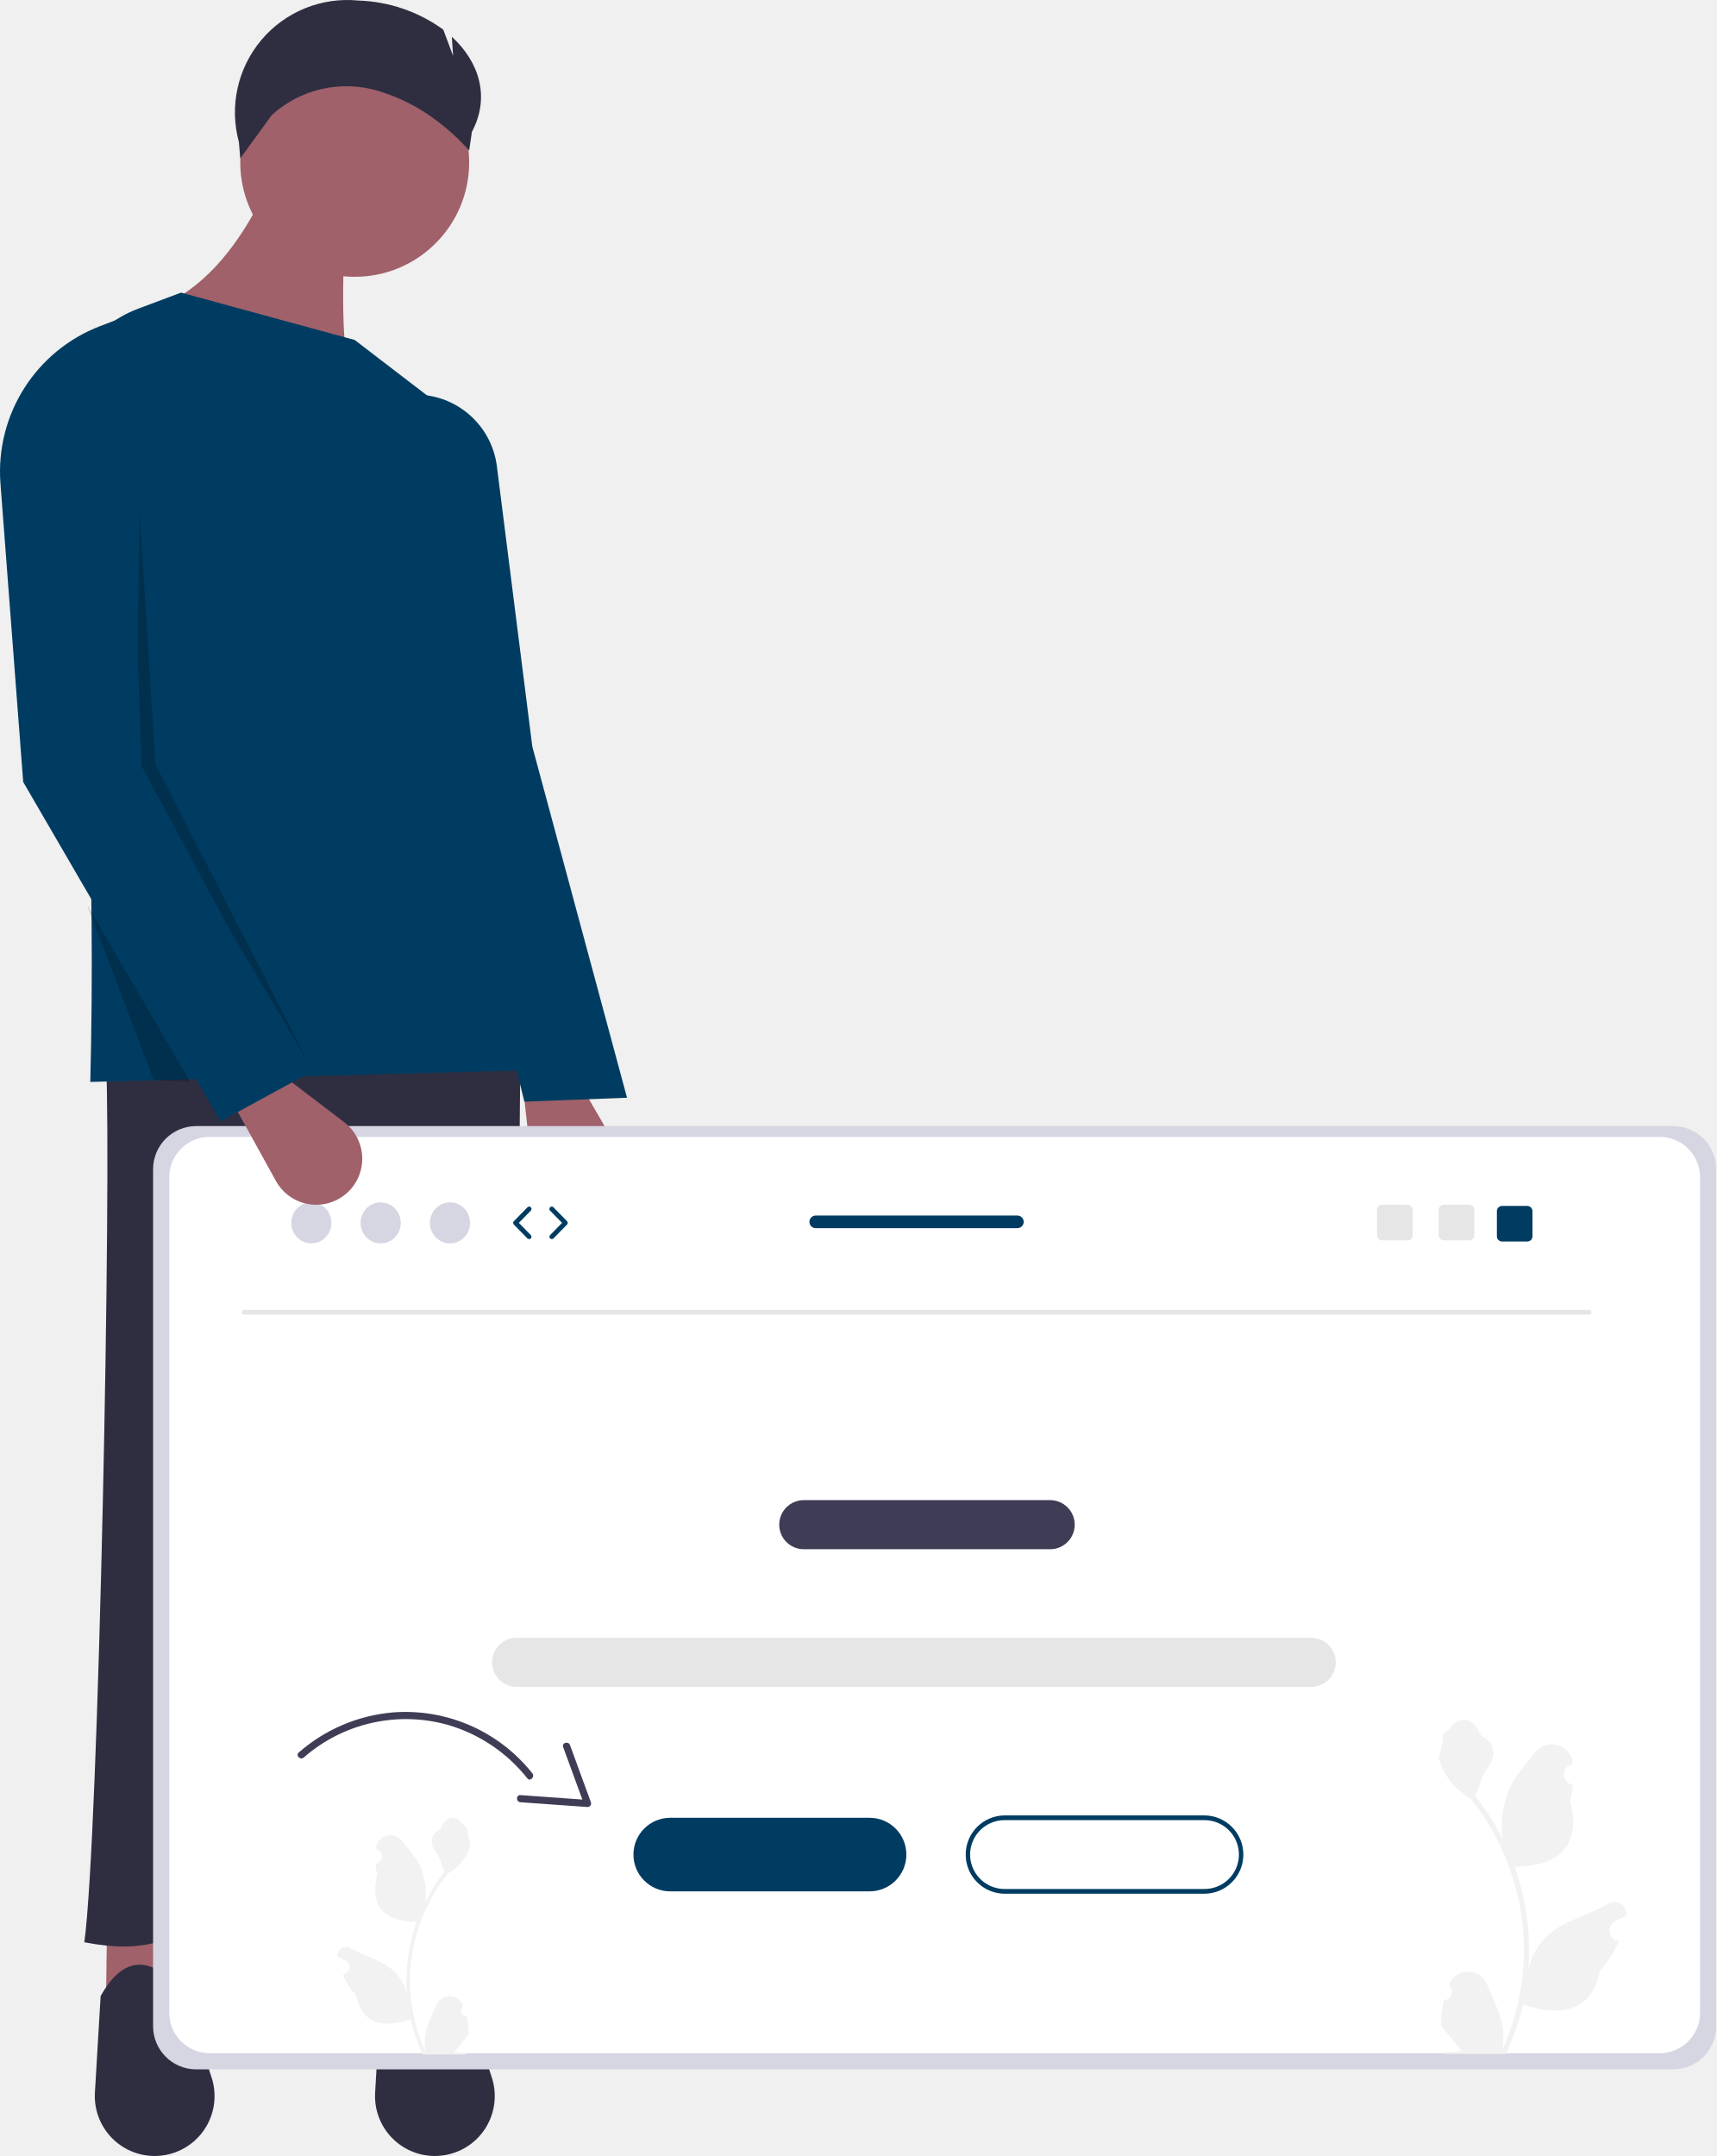
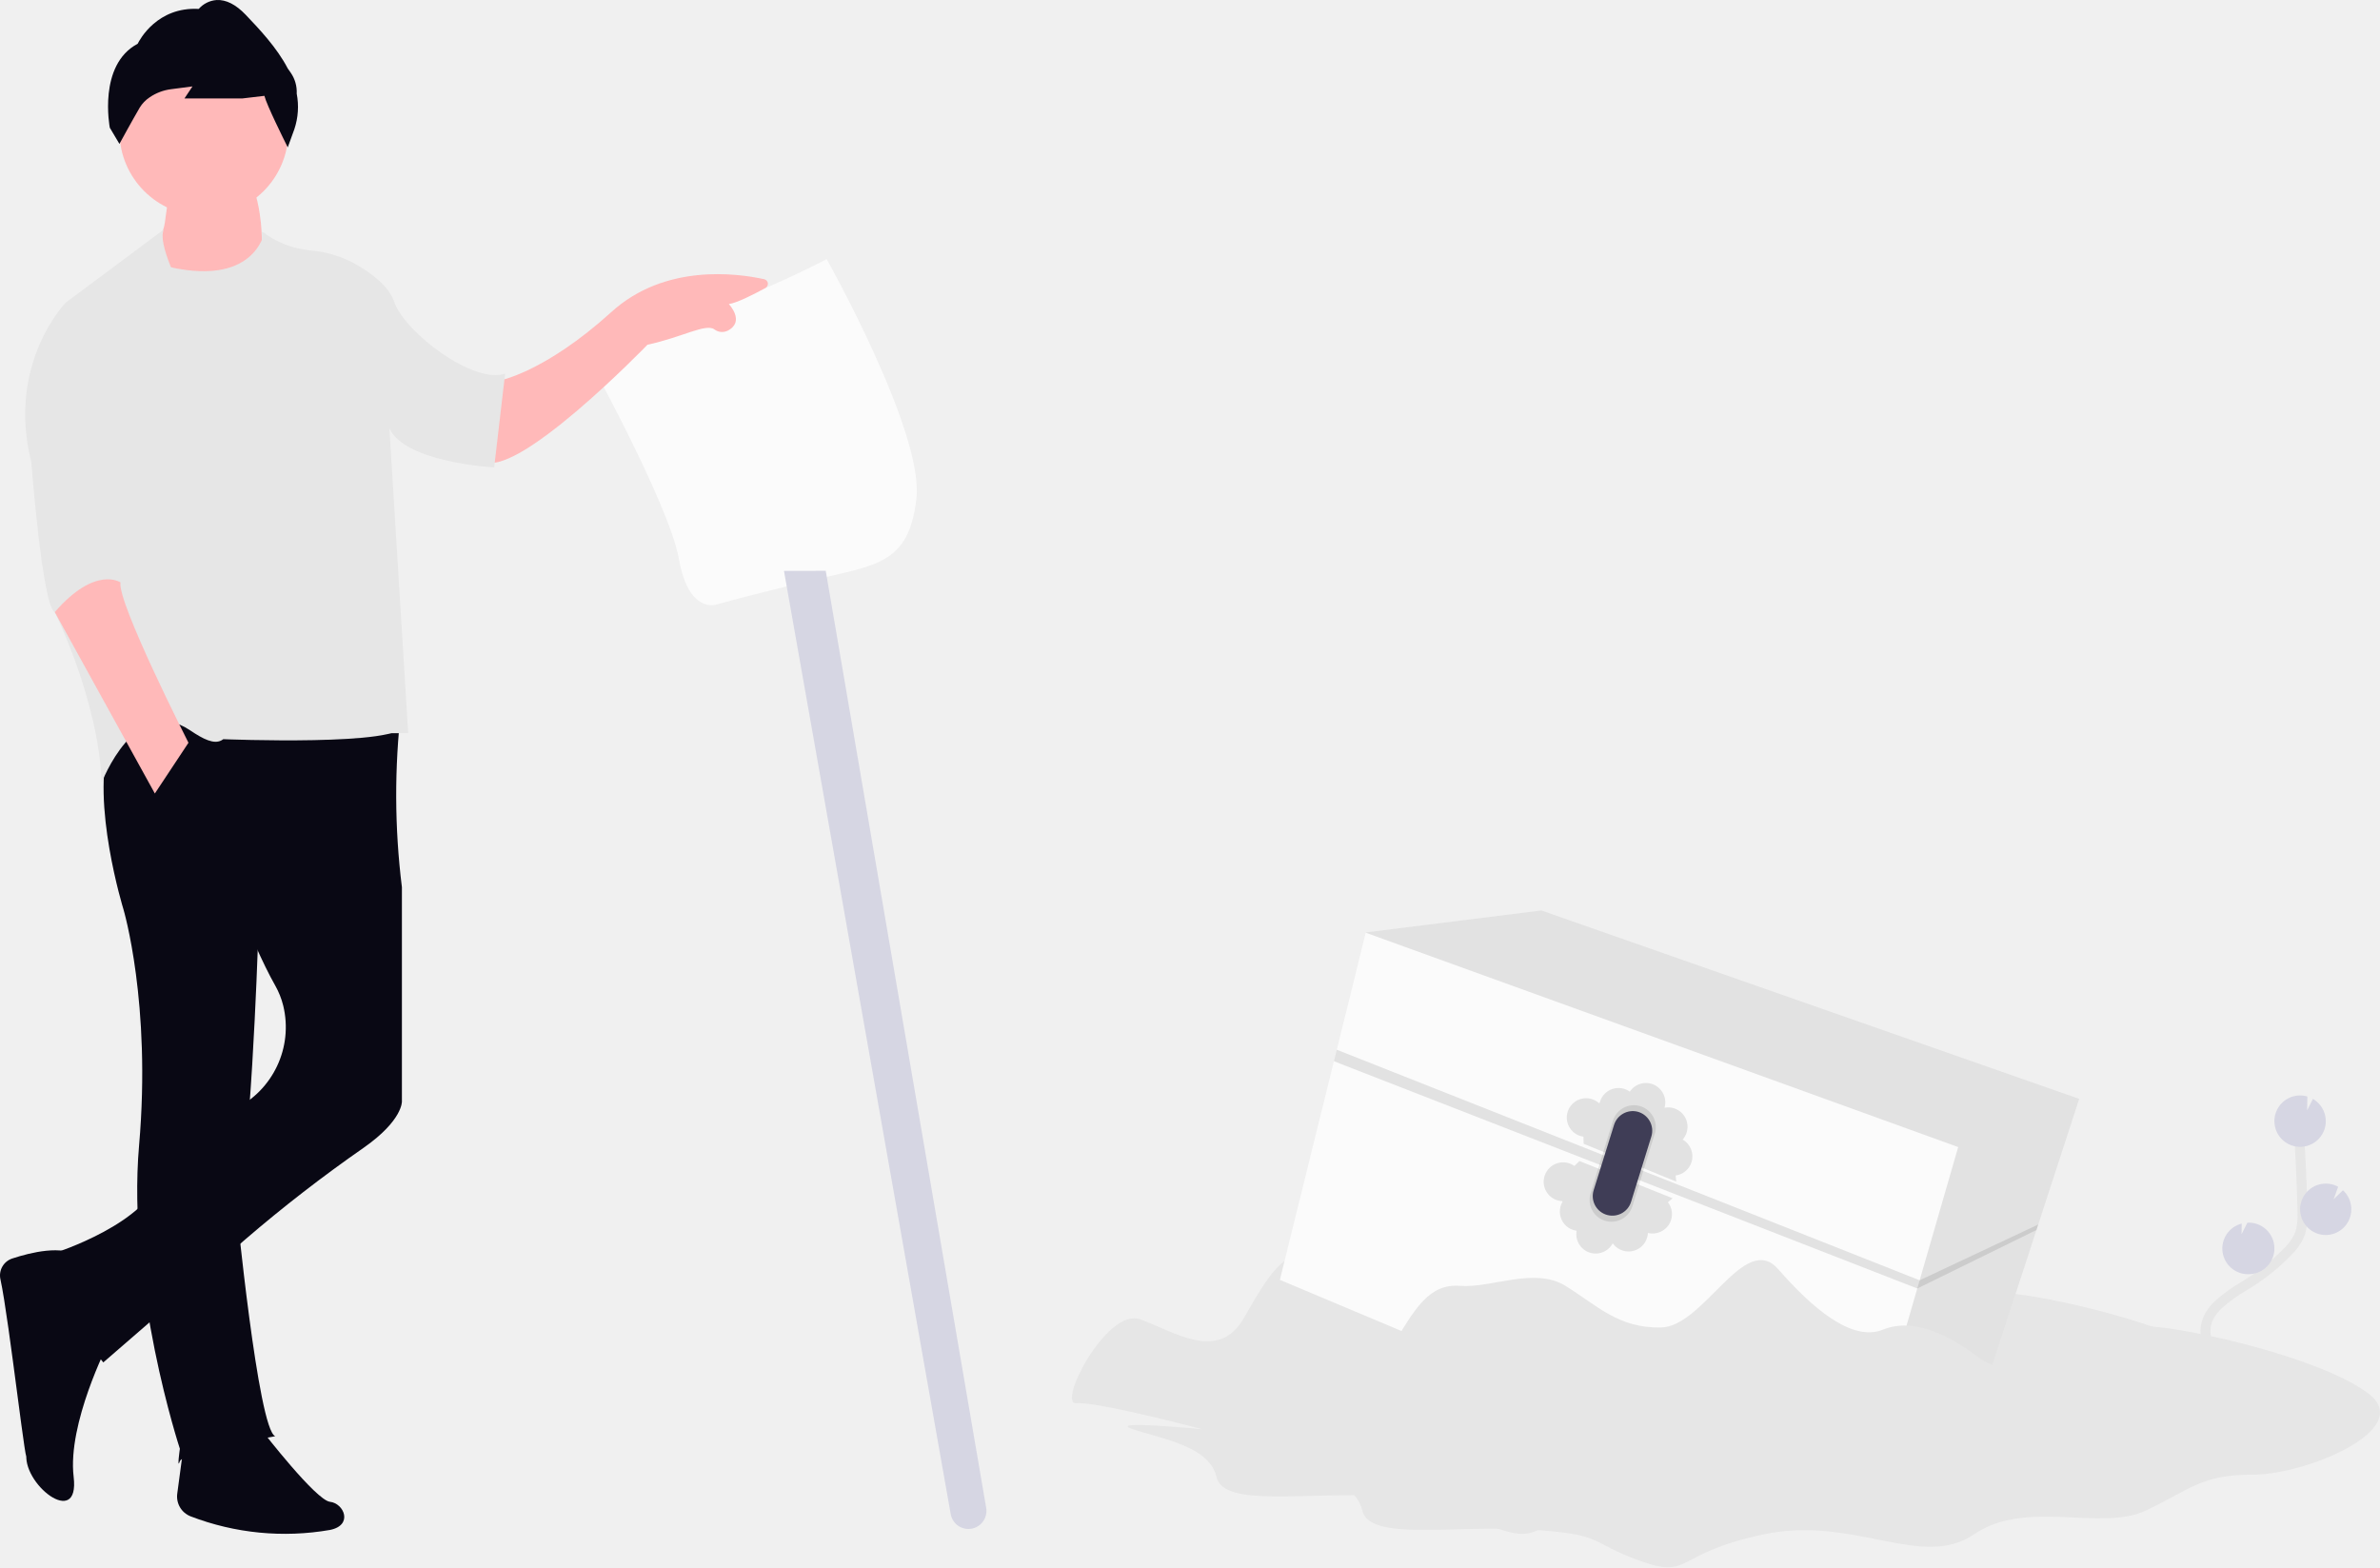
- <svg xmlns="http://www.w3.org/2000/svg" width="636.807" height="799.969" viewBox="0 0 636.807 799.969" role="img" artist="Katerina Limpitsouni" source="https://undraw.co/">
-   <g transform="translate(-793.193 -266.861)">
-     <path d="M96.019,577.573l-21.966,1.464,2.929-229.909h54.182Z" transform="translate(758.499 429.01)" fill="#a0616a" />
-     <path d="M168.019,577.573l-21.966,1.464,2.929-229.909,35.043.009Z" transform="translate(791.935 429.01)" fill="#a0616a" />
-     <path d="M613.462,769.017c-22.993,10.486-44.605,9.952-65.177,1.114l-10.971-263.24L505.89,767.826c-22.977,5.685-27.914,11.5-51.332,7.026,5.393-39.089,10.131-282.891,8.072-326.537l153.761-7.322Z" transform="translate(369.922 212.672)" fill="#2f2e41" />
-     <path d="M479.433,745.642h0a22.216,22.216,0,0,1-22.178-23.529l2.119-35.807c8.533-15.3,18.891-15.361,30.962-1.106l10.219,31.337a22.217,22.217,0,0,1-21.122,29.1Z" transform="translate(371.156 321.187)" fill="#2f2e41" />
-     <path d="M550.433,745.642h0a22.216,22.216,0,0,1-22.178-23.529l2.119-35.807c8.533-15.3,18.891-15.361,30.962-1.106l10.219,31.337a22.217,22.217,0,0,1-21.122,29.1Z" transform="translate(404.128 321.187)" fill="#2f2e41" />
-     <circle cx="42.467" cy="42.467" r="42.467" transform="translate(882.341 284.637)" fill="#a0616a" />
-     <path d="M543.9,294.82,475.07,267c16.471-8.074,27.655-23.078,36.61-41h30.752C540.965,253.345,539.784,280.052,543.9,294.82Z" transform="translate(379.447 112.828)" fill="#a0616a" />
-     <path d="M623.233,539.478l-164.012,4.393c2-78.754-1.507-159.789-9.729-242.78a42.653,42.653,0,0,1,27.483-44.126l15.927-5.973,64.433,17.573,30.409,23.314a31.129,31.129,0,0,1,12.073,26.869C595.213,385.981,605.493,460.822,623.233,539.478Z" transform="translate(367.473 124.438)" fill="#003C61" />
-     <path d="M587.4,502.743h0a17.078,17.078,0,0,1-17.962-15.164l-3.625-32.644,19.375-5.4,16,27.591A17.078,17.078,0,0,1,587.4,502.743Z" transform="translate(421.589 216.639)" fill="#a0616a" />
-     <path d="M615.754,537.655l-38.074,1.464L548.392,421.968,541.07,276.993h0a30.4,30.4,0,0,1,26.392,26.355l13.146,103.976Z" transform="translate(410.097 136.512)" fill="#003C61" />
-     <path d="M83.017,129.628l-1.464,96.65,64.433,108.365L88.875,223.349Z" transform="translate(761.982 327.077)" opacity="0.2" />
-     <path d="M69.277,229.313l38.19,65.627-13.534-.732Z" transform="translate(756.281 373.369)" opacity="0.2" />
-     <path d="M573.2,190.489l.472,7.081-3.646-9.723a56.6,56.6,0,0,0-31.461-10.788h0a41.712,41.712,0,0,0-44.374,52.492l.507,6.084,11.715-16.108h0a41.185,41.185,0,0,1,39.648-8.893,69.879,69.879,0,0,1,14.67,6.392,80.61,80.61,0,0,1,18.9,15.68l1.018-6.92C587.49,212.919,583.419,199.858,573.2,190.489Z" transform="translate(387.643 90.008)" fill="#2f2e41" />
-     <g transform="translate(850.021 684.417)">
-       <g transform="translate(0 0)">
-         <rect width="580" height="350" rx="16" transform="translate(-0.021 0.27)" fill="#d6d6e3" />
-         <rect width="568" height="340" rx="15" transform="translate(5.979 4.27)" fill="#fff" />
-       </g>
-       <g transform="translate(32.85 28.572)">
-         <path d="M634.733,505.6a2.829,2.829,0,0,0,2.05-4.9l-.194-.771.077-.185a7.6,7.6,0,0,1,14.012.052c2.292,5.52,5.209,11.049,5.928,16.885a22.472,22.472,0,0,1-.394,7.729,90.094,90.094,0,0,0,8.2-37.42,86.965,86.965,0,0,0-.539-9.7q-.447-3.961-1.24-7.866a91.143,91.143,0,0,0-18.074-38.628,24.254,24.254,0,0,1-10.088-10.466,18.5,18.5,0,0,1-1.683-5.056c.491.064,1.852-7.415,1.481-7.874.684-1.039,1.909-1.555,2.657-2.568,3.717-5.04,8.839-4.16,11.513,2.689,5.712,2.883,5.767,7.663,2.262,12.261-2.23,2.925-2.536,6.883-4.492,10.015.2.258.411.507.612.765a91.734,91.734,0,0,1,9.574,15.168,38.135,38.135,0,0,1,2.276-17.712c2.179-5.257,6.263-9.684,9.86-14.228,4.32-5.459,13.179-3.076,13.94,3.843q.011.1.022.2-.8.452-1.569.96a3.837,3.837,0,0,0,1.547,6.982l.078.012a38.183,38.183,0,0,1-1.006,5.708c4.614,17.844-5.347,24.343-19.571,24.635-.314.161-.62.322-.934.475a93.63,93.63,0,0,1,5.04,23.718,88.8,88.8,0,0,1-.065,14.339l.024-.169a23.466,23.466,0,0,1,8.011-13.549c6.165-5.064,14.874-6.929,21.524-11a4.4,4.4,0,0,1,6.745,4.284q-.013.089-.027.178a25.773,25.773,0,0,0-2.89,1.393q-.8.452-1.569.96a3.837,3.837,0,0,0,1.547,6.982l.078.012.161.024a38.209,38.209,0,0,1-7.028,11.005c-2.885,15.577-15.277,17.055-28.532,12.519h-.008a93.608,93.608,0,0,1-6.288,18.356H635.3c-.081-.249-.153-.507-.225-.757a25.512,25.512,0,0,0,6.215-.37c-1.666-2.045-3.333-4.106-5-6.151a1.409,1.409,0,0,1-.1-.121c-.845-1.047-1.7-2.085-2.544-3.132h0a37.38,37.38,0,0,1,1.1-9.523Z" transform="translate(-188.619 -209.68)" fill="#f2f2f2" />
-         <path d="M695.712,202.689H196.652a.881.881,0,1,1,0-1.761h499.06a.881.881,0,1,1,0,1.761Z" transform="translate(-195.771 -161.028)" fill="#e6e6e6" />
-         <path d="M605.214,339.084H310.384a9.109,9.109,0,0,0,0,18.218h294.83a9.109,9.109,0,1,0,0-18.218Z" transform="translate(-208.369 -177.524)" fill="#e6e6e6" />
-         <path d="M522.8,281.084H431.384a9.109,9.109,0,1,0,0,18.218H522.8a9.109,9.109,0,0,0,0-18.218Z" transform="translate(-222.817 -170.599)" fill="#3f3d56" />
-         <ellipse cx="7.447" cy="7.613" rx="7.447" ry="7.613" transform="translate(18.403)" fill="#d6d6e3" />
-         <ellipse cx="7.447" cy="7.613" rx="7.447" ry="7.613" transform="translate(44.128)" fill="#d6d6e3" />
-         <ellipse cx="7.447" cy="7.613" rx="7.447" ry="7.613" transform="translate(69.854)" fill="#d6d6e3" />
-         <path d="M316.064,169.463a.878.878,0,0,1-.629-.265l-5.025-5.137a.88.88,0,0,1,0-1.231l5.025-5.136a.881.881,0,1,1,1.259,1.231l-4.422,4.52,4.422,4.521a.881.881,0,0,1-.63,1.5Z" transform="translate(-209.43 -155.834)" fill="#003C61" />
-         <path d="M326.334,169.463a.881.881,0,0,1-.629-1.5l4.422-4.521-4.422-4.52a.881.881,0,1,1,1.259-1.231l5.024,5.136a.88.88,0,0,1,0,1.231l-5.024,5.136A.878.878,0,0,1,326.334,169.463Z" transform="translate(-211.256 -155.834)" fill="#003C61" />
-         <path d="M711.435,156.618h-9.343a1.928,1.928,0,0,0-1.928,1.928V167.9a1.928,1.928,0,0,0,1.928,1.929h9.343a1.936,1.936,0,0,0,1.937-1.928v-9.352a1.936,1.936,0,0,0-1.937-1.929Z" transform="translate(-255.999 -155.737)" fill="#e6e6e6" />
-         <path d="M685.435,156.618h-9.343a1.928,1.928,0,0,0-1.928,1.928V167.9a1.928,1.928,0,0,0,1.929,1.929h9.343a1.936,1.936,0,0,0,1.937-1.928v-9.352a1.936,1.936,0,0,0-1.937-1.929Z" transform="translate(-252.894 -155.737)" fill="#e6e6e6" />
-         <path d="M735.935,157.118h-9.343a1.928,1.928,0,0,0-1.928,1.929V168.4a1.928,1.928,0,0,0,1.929,1.928h9.343a1.935,1.935,0,0,0,1.937-1.928v-9.352a1.935,1.935,0,0,0-1.937-1.929Z" transform="translate(-258.924 -155.796)" fill="#003C61" />
-         <path d="M512.1,161.158H437.413a2.351,2.351,0,1,0,0,4.7H512.1a2.351,2.351,0,1,0,0-4.7Z" transform="translate(-224.344 -156.279)" fill="#003C61" />
-         <path d="M448.462,414.928h-73.97a13.649,13.649,0,1,0,0,27.3h73.97a13.649,13.649,0,0,0,0-27.3Z" transform="translate(-215.482 -186.58)" fill="#003C61" />
-         <path d="M589.461,414.928h-73.97a13.649,13.649,0,0,0,0,27.3h73.97a13.649,13.649,0,0,0,0-27.3Z" transform="translate(-232.318 -186.58)" fill="#fff" />
-         <path d="M589.342,442.987h-73.97a14.53,14.53,0,1,1,0-29.06h73.97a14.53,14.53,0,1,1,0,29.06Zm-73.97-27.3a12.769,12.769,0,1,0,0,25.537h73.97a12.769,12.769,0,1,0,0-25.537Z" transform="translate(-232.199 -186.461)" fill="#003C61" />
-         <path d="M219.76,385.372A60.985,60.985,0,0,1,254.747,370.5a60.145,60.145,0,0,1,51.688,22.6c1.041,1.321-.816,3.2-1.868,1.868a58.28,58.28,0,0,0-29.145-19.735,57.515,57.515,0,0,0-53.794,12c-1.272,1.119-3.147-.742-1.868-1.868Z" transform="translate(-198.585 -181.255)" fill="#3f3d56" />
-         <path d="M331.448,384.186l7.787,21.3a1.328,1.328,0,0,1-1.274,1.672l-24.912-1.775c-1.686-.12-1.7-2.763,0-2.642l24.912,1.776-1.274,1.672-7.787-21.3C328.315,383.29,330.867,382.6,331.448,384.186Z" transform="translate(-209.623 -182.802)" fill="#3f3d56" />
-         <path d="M680.656,475.235a2,2,0,0,1-1.452-3.471l.137-.546-.055-.131a5.378,5.378,0,0,0-9.92.037c-1.623,3.908-3.688,7.822-4.2,11.954a15.9,15.9,0,0,0,.279,5.472,63.786,63.786,0,0,1-5.8-26.492,61.57,61.57,0,0,1,.382-6.868q.316-2.8.878-5.569a64.526,64.526,0,0,1,12.8-27.347,17.171,17.171,0,0,0,7.142-7.41,13.094,13.094,0,0,0,1.191-3.579c-.348.046-1.311-5.25-1.049-5.574-.484-.735-1.352-1.1-1.881-1.818-2.632-3.568-6.258-2.945-8.151,1.9-4.044,2.041-4.083,5.426-1.6,8.681,1.579,2.071,1.8,4.873,3.181,7.091-.143.182-.291.359-.433.542a64.947,64.947,0,0,0-6.778,10.738,27,27,0,0,0-1.612-12.54c-1.543-3.722-4.434-6.856-6.981-10.073a5.541,5.541,0,0,0-9.87,2.721c-.005.047-.01.095-.015.142q.567.32,1.111.679a2.716,2.716,0,0,1-1.1,4.943l-.055.008a27.026,27.026,0,0,0,.713,4.041C644.252,435.4,651.3,440,661.375,440.21c.222.114.439.228.661.336a66.285,66.285,0,0,0-3.568,16.792,62.858,62.858,0,0,0,.046,10.151l-.017-.12a16.612,16.612,0,0,0-5.671-9.593c-4.364-3.585-10.53-4.905-15.239-7.787a3.118,3.118,0,0,0-4.775,3.033l.019.126a18.224,18.224,0,0,1,2.046.986q.567.32,1.111.679a2.716,2.716,0,0,1-1.1,4.943l-.055.009-.114.017a27.05,27.05,0,0,0,4.976,7.791c2.043,11.028,10.816,12.075,20.2,8.863h.006a66.267,66.267,0,0,0,4.452,13h15.9c.057-.177.108-.359.16-.536a18.069,18.069,0,0,1-4.4-.262c1.18-1.448,2.36-2.907,3.54-4.355a1.018,1.018,0,0,0,.074-.086c.6-.741,1.2-1.476,1.8-2.217h0a26.467,26.467,0,0,0-.776-6.742Z" transform="translate(-597.179 -173.268)" fill="#f2f2f2" />
-       </g>
+ <svg xmlns="http://www.w3.org/2000/svg" width="960" height="632.161" viewBox="0 0 960 632.161" role="img" artist="Katerina Limpitsouni" source="https://undraw.co/">
+   <g transform="translate(-480 -229.112)">
+     <path d="M641.054,772.057s-42.71-11.3-50.756-10.477,12.2-38.675,25.693-33.862,31.493,17.5,41.772-.407,16.043-27.544,28.593-26.581,29.876-7.713,42.4,0,21.312,17.2,38.613,16.8,33.677-38.959,47.165-23.545,29.617,29.543,42.278,24.409,27.149,2.579,38.687,11.254,31.8,4.825,39.489-1.925,13.5-11.563,29.888-10.6,68.428,12.526,87.7,26.988-25.063,32.764-46.264,32.764-25.063,5.788-43.377,14.463-48.189-4.825-69.39,9.638-48.189-7.713-84.815,0-28.914,18.313-50.127,10.6-13.488-10.6-44.327-12.526-64.577,4.813-67.477-7.713-22.213-15.425-33.726-19.276S641.054,772.057,641.054,772.057Z" transform="translate(323.899 33.527)" fill="#e6e6e6" />
+     <g transform="translate(996.248 596.341)">
+       <path d="M805.76,575.992l-16.536,50.682-.716,2.209-27.68,84.853-47.387,32.023L483.33,649l21.805-88.184,1.16-4.64,11.674-47.2.025-.111L588.828,500Z" transform="translate(-483.33 -500)" fill="#fbfbfb" />
+       <path d="M799.191,575.992,754.259,713.736l-47.387,32.023,43.5-150.318L511.4,508.972l.025-.111L582.259,500Z" transform="translate(-476.761 -500)" opacity="0.1" />
+       <path d="M785.089,616.021l-47.832,22.5-235.1-93L501,550.16l235.307,91.664,48.066-23.595" transform="translate(-479.195 -489.347)" opacity="0.1" />
+       <path d="M800.544,675.3a7.8,7.8,0,0,0-3.579-9.083,7.939,7.939,0,0,0,1.617-2.875,7.8,7.8,0,0,0-8.935-9.971,7.8,7.8,0,0,0-13.994-6.479,7.8,7.8,0,0,0-12.02,4.011,2.23,2.23,0,0,1-.123.494l-.272.136a7.8,7.8,0,1,0-7.54,13.241,6.967,6.967,0,0,0,1.234.271l.1,2.863,37.342,15.265-.247-2.468a7.824,7.824,0,0,0,6.417-5.405Z" transform="translate(-634.492 -573.801)" opacity="0.1" />
+       <path d="M793.594,693.84a7.812,7.812,0,0,1-8.885,4.06,7.626,7.626,0,0,1-.827,3.184,7.8,7.8,0,0,1-10.477,3.468,7.935,7.935,0,0,1-2.875-2.468,7.8,7.8,0,0,1-14.562-5.047,7.922,7.922,0,0,1-2.468-.765,7.8,7.8,0,0,1-3.468-10.465l.247-.457-.1-.284a7.713,7.713,0,0,1-3.246-.827,7.837,7.837,0,0,1,7.083-13.982,8.148,8.148,0,0,1,1.049.629l2.048-1.987,37.564,15.018-1.888,1.6A7.8,7.8,0,0,1,793.594,693.84Z" transform="translate(-636.266 -567.832)" opacity="0.1" />
+       <path d="M767.146,656.806l-9.07,29.395a8.836,8.836,0,0,0,5.344,10.9h0a8.823,8.823,0,0,0,11.5-5.652l9.07-29.407a8.811,8.811,0,0,0-6.269-11.106h0a8.811,8.811,0,0,0-10.576,5.874Z" transform="translate(-632.747 -572.102)" opacity="0.1" />
+       <path d="M767.3,658.146l-8.231,26.359a7.9,7.9,0,0,0,4.8,9.761h0a7.91,7.91,0,0,0,10.3-5.072l8.182-26.371a7.923,7.923,0,0,0-5.627-10.02h0A7.922,7.922,0,0,0,767.3,658.146Z" transform="translate(-632.505 -571.652)" fill="#3f3d56" />
    </g>
-     <path d="M530.56,496.253h0a17.078,17.078,0,0,1-22.409-7.1L492.264,460.4l15.815-12.426,25.369,19.329a17.078,17.078,0,0,1-2.889,28.946Z" transform="translate(387.432 215.915)" fill="#a0616a" />
-     <path d="M547.235,538.156l-32.217,17.573L441.8,429.791l-8.438-110.746a57.842,57.842,0,0,1,37.017-58.422l9.495-3.63,5.858,166.94Z" transform="translate(360 127.224)" fill="#003C61" />
+     <path d="M688.694,782.986s-42.71-11.3-50.756-10.465,12.2-38.687,25.693-33.862,31.493,17.486,41.772-.42S721.445,710.708,734,711.671s29.876-7.713,42.4,0,21.312,17.19,38.613,16.783,33.677-38.959,47.177-23.533,29.617,29.531,42.278,24.409,27.149,2.579,38.675,11.254,31.814,4.813,39.489-1.925,13.488-11.575,29.876-10.613,68.427,12.538,87.7,26.988-25.051,32.776-46.264,32.776-25.051,5.775-43.364,14.451-48.2-4.813-69.4,9.638-48.189-7.7-84.815,0-28.914,18.313-50.114,10.613-13.5-10.613-44.339-12.538-64.577,4.825-67.465-7.713-22.151-15.413-33.726-19.276S688.694,782.986,688.694,782.986Z" transform="translate(335.048 36.087)" fill="#e6e6e6" />
+     <g transform="translate(735.681 306.853) rotate(19)">
+       <path d="M85.689,146.113s-9.363,7.608-20.419-12.345S.822,65.859.822,65.859s-6.909-6.32,19.339-16.848S82.253,0,82.253,0s59.809,53.171,65.663,79.5-6.958,30.8-28.948,44.79S85.689,146.113,85.689,146.113Z" transform="translate(0 0)" fill="#fbfbfb" />
+       <path d="M187.424,343.307,0,5.531,15.908,0,200.163,336.313a7.3,7.3,0,0,1-3.048,9.966h0a7.268,7.268,0,0,1-9.691-2.971Z" transform="translate(106.903 118.979)" fill="#d6d6e3" />
+     </g>
+     <path d="M771.833,311.12s18.291-3.154,45.413-27.752c21.459-19.456,50.4-15.63,61.564-13.177a1.905,1.905,0,0,1,.507,3.538c-4.511,2.468-11.5,6.074-14.781,6.485,0,0,6.76,6.993-.424,10.736a5.169,5.169,0,0,1-5.4-.521c-3.455-2.522-13.054,3.209-26.97,6.184,0,0-54.242,56.134-66.857,46.618Z" transform="translate(-90.571 71.537)" fill="#ffb9b9" />
+     <path d="M949.589,250.266a62.116,62.116,0,0,1,2.315,9.993c.151.956.329,2.3.472,3.72.71,7.077.181,16.447,2.623,23.774l-36.914-4.766-5.975-2.173V267.57s1.084.581,1.807-6.006c.3-2.742,1.424-6.882.6-14.513Z" transform="translate(-367.126 55.17)" fill="#ffb9b9" />
+     <path d="M1002.581,593.046s-16.453,32.166-13.875,53.612-21.444,2.522-18.922-10.092c.534,15.27-7.061-53.475-10.613-69.571a7.184,7.184,0,0,1,4.771-8.378c7.583-2.5,20.279-5.553,26.655-.877C1000.016,564.663,1002.581,593.046,1002.581,593.046Z" transform="translate(-479 178.109)" fill="#090814" />
+     <path d="M924.069,609.1s21.445,27.751,27.121,28.383,9.461,9.461,0,11.353a106.042,106.042,0,0,1-56.217-5.484,8.584,8.584,0,0,1-5.389-9.132L893.2,607.21Z" transform="translate(-338.089 197.373)" fill="#090814" />
+     <path d="M992.042,393.78l20.568,2.74a301,301,0,0,0,.247,72.3V555.2s.4,7.61-15.4,18.675A590.494,590.494,0,0,0,949.633,610.9L892.4,660.481s-22.706-27.752-19.552-44.15c0,0,37.843-11.984,42.889-31.536,2.893-11.189,17.564-20.566,29.575-26.463a36.774,36.774,0,0,0,19.677-41.74,32.184,32.184,0,0,0-3.222-8.1c-10.092-17.66-24.6-57.4-24.6-57.4l27.751-52.9Z" transform="translate(-370.74 118.161)" fill="#090814" />
+     <path d="M964.377,690.181s-37.212,6.307-38.474,10.092,0-5.046,0-5.046-21.45-64.962-16.453-122.345-6.307-95.24-6.307-95.24-13.245-42.889-5.677-67.487,87.039-13.876,87.039-13.876-27.753,64.965-27.122,95.87c0,0-3.153,93.347-8.83,104.069C948.609,596.164,957.439,687.619,964.377,690.181Z" transform="translate(-373.352 118.226)" fill="#090814" />
+     <path d="M913.725,255.79S909.94,279.1,872.1,269.035l25.015,191.271s73.324,2.977,72.693-5.853L954.722,338.414Z" transform="translate(-327.072 66.949)" fill="#e6e6e6" />
+     <path d="M842.783,258a38.568,38.568,0,0,0,19.5,7.638,44.328,44.328,0,0,1,17.907,5.32c6.485,3.633,13.711,8.912,15.906,15.343,4.415,12.614,32.166,33.428,44.781,29.014l-4.415,37.843s-35.951-1.892-42.258-15.769l7.571,122.956h-9.46s-1.908-24.5-5.691-32.069-11.353-49.2-11.984-59.288-10.092-68.119-18.291-78.154l-13.561-29.328Z" transform="translate(-257.131 64.487)" fill="#e6e6e6" />
+     <ellipse cx="34.06" cy="34.06" rx="34.06" ry="34.06" transform="translate(528.192 248.052)" fill="#ffb9b9" />
+     <path d="M965.722,256.518,926.155,286s-23.966,24.6-13.875,64.335c0,0,4.415,58.027,9.461,60.549,0,0,17.66,35.321,18.922,68.748,0,0,13.641-36,35.649-21.129s20.5,0,20.5-135.9C996.811,322.614,960.676,267.185,965.722,256.518Z" transform="translate(-419.647 65.171)" fill="#e6e6e6" />
+     <path d="M961.83,359.167s-10.092-6.938-26.49,11.984l40.366,73.164,13.561-20.471S960.563,367.366,961.83,359.167Z" transform="translate(-433.245 104.854)" fill="#ffb9b9" />
+     <path d="M782.338,240.047l-.556-1.11c-.859-1.718-7.969-16-8.862-19.667l-8.949,1.053-23.3,0,3.238-4.857-8.561,1.117a19.648,19.648,0,0,0-8.724,3.288,13.366,13.366,0,0,0-3.957,4.08c-3.058,5.237-7.73,13.8-7.777,13.888l-.447.819-3.882-6.531c-.051-.253-4.862-25.349,11.24-33.86.831-1.687,7.908-14.954,24.633-14.059a10.6,10.6,0,0,1,7.209-3.584c3.82-.2,7.785,1.807,11.766,5.989,5.289,5.554,12.533,13.159,16.915,21.6l1.209,1.724a13.591,13.591,0,0,1,2.418,8.438,28.172,28.172,0,0,1-.96,14.37Z" transform="translate(-186.268 48.498)" fill="#090814" />
+     <path d="M974.247,742.126l-3.513-1.913a9.009,9.009,0,0,0,.292-7.248,25.624,25.624,0,0,0-4.385-7.736c-.419-.53-.86-1.078-1.287-1.607a54.867,54.867,0,0,1-5.161-7.158,17.057,17.057,0,0,1-2.5-8.8c.072-4.314,1.978-8.217,5.828-11.933a65.7,65.7,0,0,1,10.938-7.885c.519-.322,1.009-.627,1.5-.935A82.092,82.092,0,0,0,991.15,674.7l.064-.062a20.542,20.542,0,0,0,4.338-5.8c1.436-3.232,1.332-7.239,1.249-10.461-.324-12.749-.965-25.666-1.905-38.395l3.989-.295c.945,12.792,1.589,25.774,1.915,38.586.095,3.639.212,8.17-1.615,12.24l-.036.076a24.533,24.533,0,0,1-5.169,6.935,86.092,86.092,0,0,1-15.9,12.777c-.5.311-1.013.632-1.513.942a61.8,61.8,0,0,0-10.27,7.364,17.033,17.033,0,0,0-3.336,4.273,10.559,10.559,0,0,0-1.271,4.848,13.026,13.026,0,0,0,1.981,6.757,51.926,51.926,0,0,0,4.8,6.623c.433.537.88,1.092,1.311,1.637a29.608,29.608,0,0,1,5.055,8.994C976.08,735.628,975.883,739.121,974.247,742.126Z" transform="translate(409.899 58.15)" fill="#e6e6e6" />
+     <path d="M1004.145,615.669a10.369,10.369,0,0,0-5.185-8.518l-2.326,4.607.074-5.577a10.509,10.509,0,0,0-3.429-.415,10.369,10.369,0,1,0,10.873,9.9Z" transform="translate(413.982 65.197)" fill="#d6d6e3" />
+     <path d="M975.557,679.6a10.369,10.369,0,0,1-3.289-20.391l-.052,4.281,2.348-4.659h0a10.369,10.369,0,0,1,10.888,9.9,10.253,10.253,0,0,1-.444,3.548,10.369,10.369,0,0,1-9.451,7.325Z" transform="translate(411.94 63.435)" fill="#d6d6e3" />
+     <path d="M1009.746,656.951a10.369,10.369,0,1,1,4.6-19.457l-1.837,5.036,3.777-3.629a10.369,10.369,0,0,1,3.355,7.177,10.214,10.214,0,0,1-.259,2.866,10.369,10.369,0,0,1-9.636,8.007Z" transform="translate(408.78 70.296)" fill="#d6d6e3" />
  </g>
</svg>
